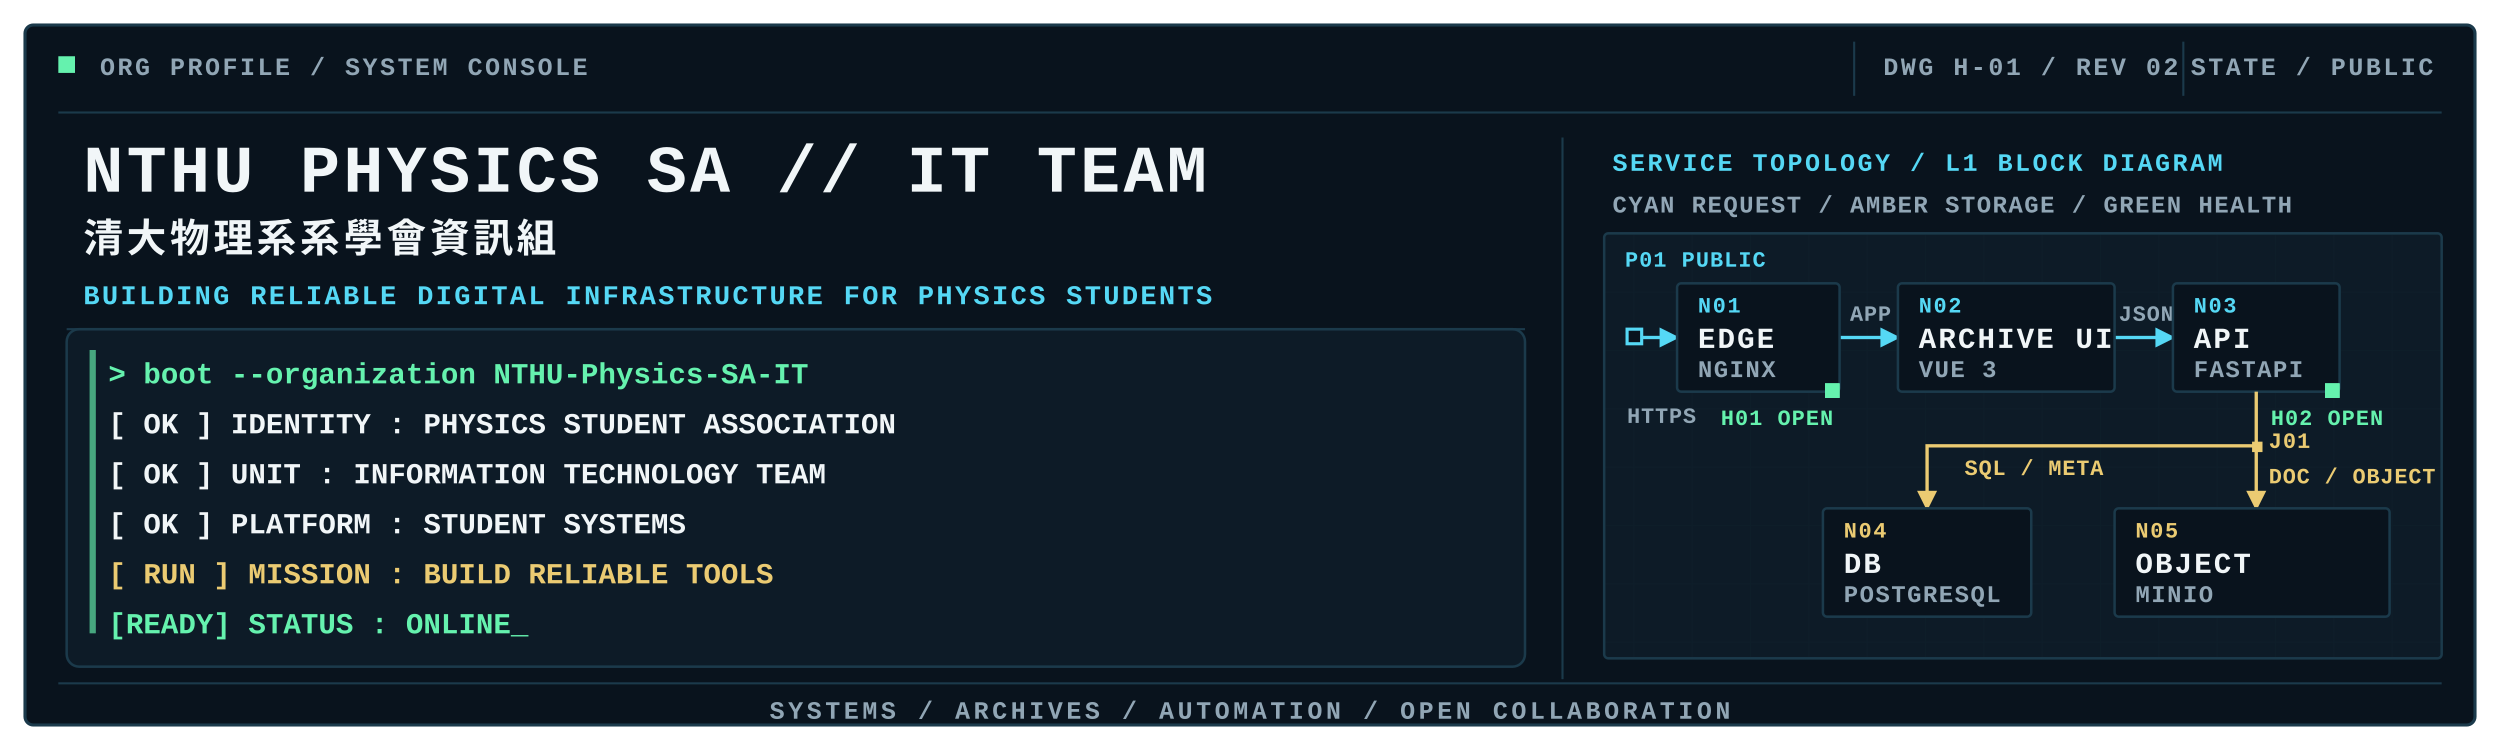
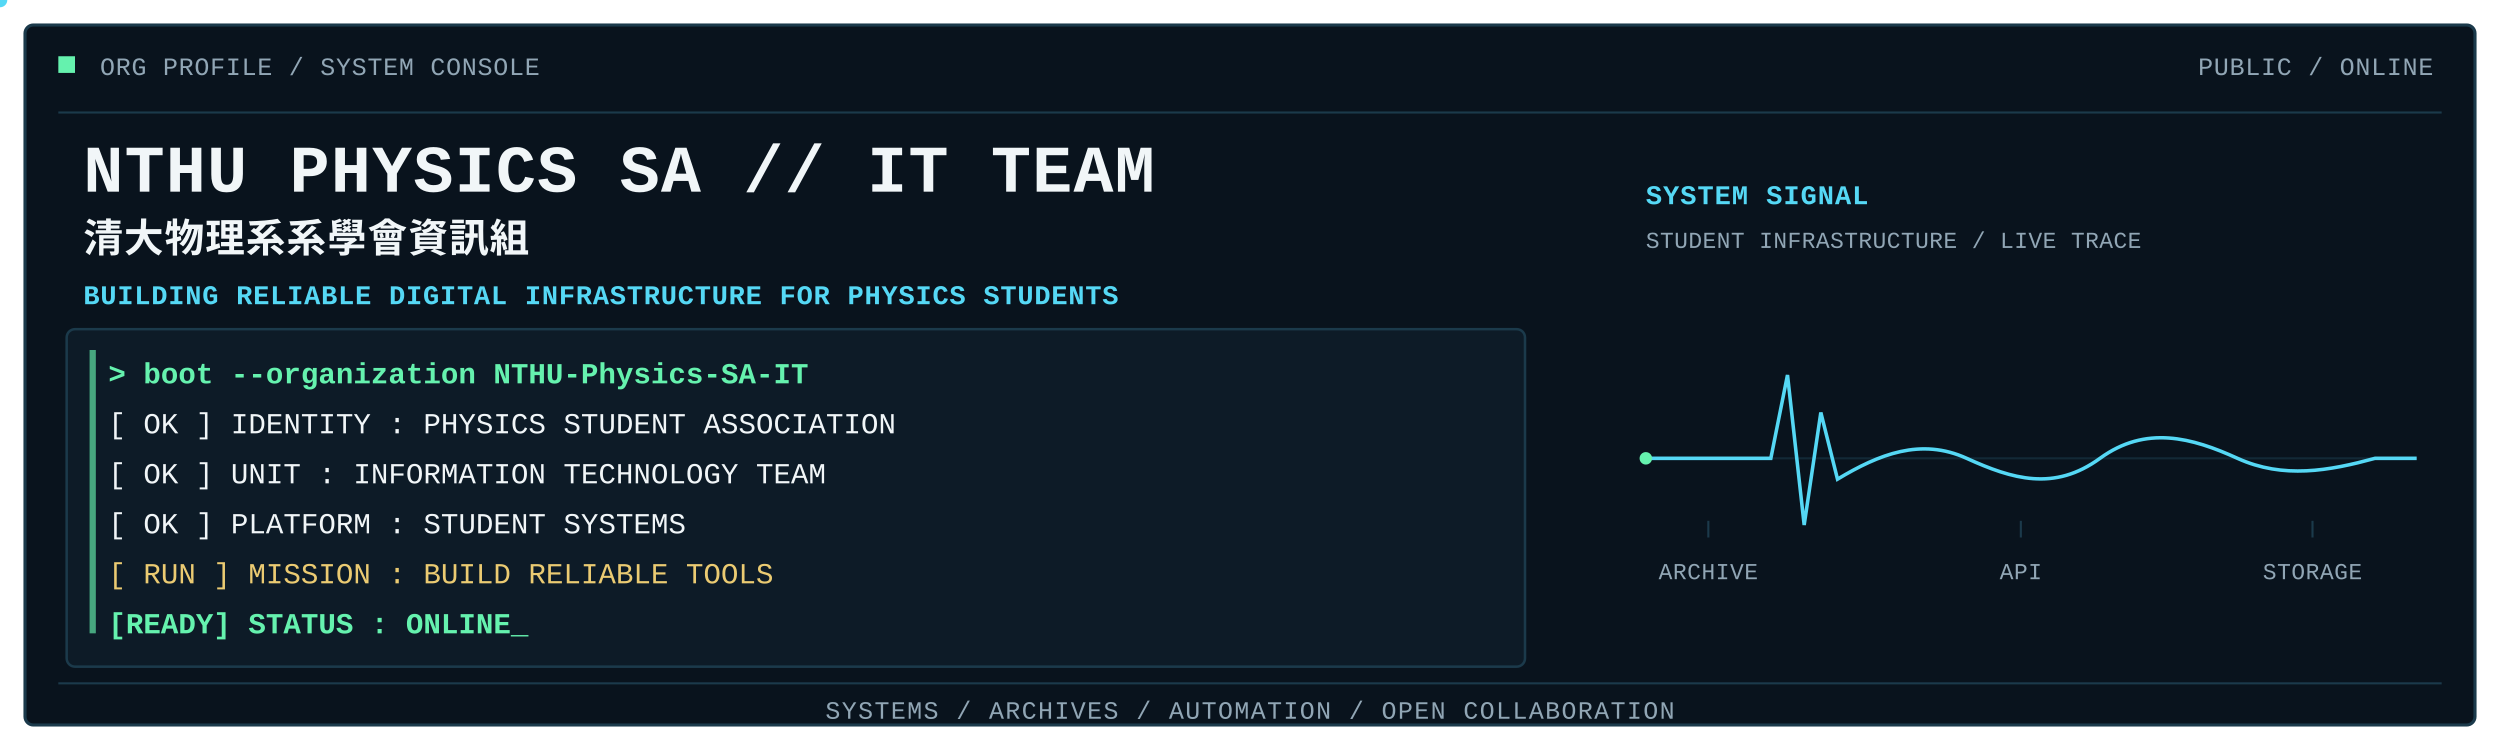
<svg xmlns="http://www.w3.org/2000/svg" viewBox="0 0 1200 360" role="img" aria-labelledby="title desc">
  <defs>
-     <pattern id="grid" width="28" height="28" patternUnits="userSpaceOnUse">
-       <path d="M28 0H0V28" fill="none" stroke="#1B3A4B" stroke-width="1" opacity=".26" />
-     </pattern>
-     <marker id="arrow" viewBox="0 0 8 8" refX="7" refY="4" markerWidth="6" markerHeight="6" orient="auto">
-       <path d="M0 0L8 4L0 8Z" fill="#55D8F5" />
-     </marker>
-     <marker id="arrow-data" viewBox="0 0 8 8" refX="7" refY="4" markerWidth="6" markerHeight="6" orient="auto">
-       <path d="M0 0L8 4L0 8Z" fill="#EBCB72" />
-     </marker>
-     <clipPath id="type-command">
+     <clipPath id="terminal-reveal">
      <rect x="52" y="167" width="0" height="22">
-         <animate attributeName="width" values="0;0;32;64;96;128;160;192;224;256;288;320;344;344;0" keyTimes="0;.028;.035;.042;.049;.056;.063;.070;.077;.084;.091;.098;.105;.968;1" calcMode="discrete" dur="16s" repeatCount="indefinite" />
+         <animate attributeName="width" values="0;0;48;96;144;192;240;288;336;344" keyTimes="0;.08;.18;.28;.38;.48;.58;.68;.78;1" calcMode="discrete" dur="1.4s" begin=".2s" repeatCount="1" fill="freeze" />
      </rect>
-     </clipPath>
-     <clipPath id="type-identity">
      <rect x="52" y="191" width="0" height="22">
-         <animate attributeName="width" values="0;0;38;76;114;152;190;228;266;304;342;380;418;418;0" keyTimes="0;.108;.113;.118;.123;.128;.133;.138;.143;.148;.153;.158;.163;.968;1" calcMode="discrete" dur="16s" repeatCount="indefinite" />
+         <animate attributeName="width" values="0;0;60;120;180;240;300;360;418" keyTimes="0;.08;.2;.32;.44;.56;.68;.82;1" calcMode="discrete" dur="1s" begin="1.7s" repeatCount="1" fill="freeze" />
      </rect>
-     </clipPath>
-     <clipPath id="type-unit">
      <rect x="52" y="215" width="0" height="22">
-         <animate attributeName="width" values="0;0;38;76;114;152;190;228;266;304;342;380;418;418;0" keyTimes="0;.166;.171;.176;.181;.186;.191;.196;.201;.206;.211;.216;.221;.968;1" calcMode="discrete" dur="16s" repeatCount="indefinite" />
+         <animate attributeName="width" values="0;0;60;120;180;240;300;360;418" keyTimes="0;.08;.2;.32;.44;.56;.68;.82;1" calcMode="discrete" dur="1s" begin="2.8s" repeatCount="1" fill="freeze" />
      </rect>
-     </clipPath>
-     <clipPath id="type-platform">
      <rect x="52" y="239" width="0" height="22">
-         <animate attributeName="width" values="0;0;30;60;90;120;150;180;210;240;270;300;330;330;0" keyTimes="0;.224;.228;.232;.236;.240;.244;.248;.252;.256;.260;.264;.268;.968;1" calcMode="discrete" dur="16s" repeatCount="indefinite" />
+         <animate attributeName="width" values="0;0;55;110;165;220;275;330" keyTimes="0;.1;.24;.38;.52;.66;.82;1" calcMode="discrete" dur=".8s" begin="3.9s" repeatCount="1" fill="freeze" />
      </rect>
-     </clipPath>
-     <clipPath id="type-mission">
      <rect x="52" y="263" width="0" height="22">
-         <animate attributeName="width" values="0;0;34;68;102;136;170;204;238;272;306;340;340;0" keyTimes="0;.270;.275;.280;.285;.290;.295;.300;.305;.310;.315;.320;.968;1" calcMode="discrete" dur="16s" repeatCount="indefinite" />
+         <animate attributeName="width" values="0;0;56;112;168;224;280;340" keyTimes="0;.1;.24;.38;.52;.66;.82;1" calcMode="discrete" dur=".8s" begin="4.8s" repeatCount="1" fill="freeze" />
      </rect>
-     </clipPath>
-     <clipPath id="type-status">
      <rect x="52" y="287" width="0" height="22">
-         <animate attributeName="width" values="0;0;27;54;81;108;135;162;189;216;243;270;270;0" keyTimes="0;.318;.321;.324;.327;.330;.333;.336;.339;.342;.345;.351;.968;1" calcMode="discrete" dur="16s" repeatCount="indefinite" />
+         <animate attributeName="width" values="0;0;45;90;135;180;225;270" keyTimes="0;.1;.24;.38;.52;.66;.82;1" calcMode="discrete" dur=".8s" begin="5.7s" repeatCount="1" fill="freeze" />
      </rect>
    </clipPath>
    <style>
      text {
        font-family: "Courier New", Courier, "Liberation Mono", "DejaVu Sans Mono", monospace;
-         font-weight: 700;
+         font-weight: 500;
      }
      .panel { fill: #09131D; }
      .raised { fill: #0D1B27; }
      .primary { fill: #F1F6F8; }
      .muted { fill: #91A6B5; }
      .green { fill: #65F2AE; }
      .cyan { fill: #55D8F5; }
      .amber { fill: #EBCB72; }
      .border { stroke: #1B3A4B; }
-       .brand { font-size: 32px; font-weight: 900; letter-spacing: 1.6px; }
-       .brand-zh { font-size: 19px; font-weight: 900; letter-spacing: 1.8px; }
-       .tagline { font-size: 13px; font-weight: 800; letter-spacing: 1.1px; }
-       .meta { font-size: 12px; font-weight: 700; letter-spacing: 1.2px; }
-       .terminal { font-size: 14px; font-weight: 700; }
-       .node-label { font-size: 14px; font-weight: 800; letter-spacing: 1px; }
-       .node-meta { font-size: 11.5px; font-weight: 700; letter-spacing: .7px; }
-       .node-id { font-size: 10.5px; font-weight: 800; letter-spacing: .8px; }
-       .bus-label { font-size: 10.5px; font-weight: 800; letter-spacing: .4px; }
-       .port-label { font-size: 10.5px; font-weight: 800; letter-spacing: .5px; }
-       .rail { font-size: 12px; font-weight: 800; letter-spacing: 1.7px; }
-       .request-bus { fill: none; stroke: #55D8F5; stroke-width: 1.6; marker-end: url(#arrow); }
-       .data-bus { fill: none; stroke: #EBCB72; stroke-width: 1.6; marker-end: url(#arrow-data); }
-       .request-port { fill: #09131D; stroke: #55D8F5; stroke-width: 1.5; }
-       .health-port { fill: #65F2AE; }
-       .junction { fill: #EBCB72; }
+       .brand { font-size: 32px; font-weight: 900; letter-spacing: .6px; }
+       .brand-zh { font-size: 19px; font-weight: 800; letter-spacing: .5px; }
+       .tagline { font-size: 13px; font-weight: 600; letter-spacing: .35px; }
+       .meta { font-size: 12px; font-weight: 500; letter-spacing: .35px; }
+       .terminal { font-size: 14px; font-weight: 500; }
+       .terminal-strong { font-weight: 600; }
+       .signal-heading { font-size: 13px; font-weight: 700; letter-spacing: .45px; }
+       .signal-copy { font-size: 11px; font-weight: 400; letter-spacing: .2px; }
+       .signal-label { font-size: 11px; font-weight: 500; letter-spacing: .25px; }
+       .rail { font-size: 12px; font-weight: 500; letter-spacing: .65px; }
      @media (prefers-reduced-motion: reduce) {
        .motion-layer { display: none !important; }
+         .signal-motion { display: none !important; }
      }
    </style>
  </defs>
  <rect x="12" y="12" width="1176" height="336" rx="4" class="panel border" stroke-width="1.5" />
  <g aria-hidden="true">
    <path d="M28 54H1172" class="border" stroke-width="1" />
-     <path d="M750 66V326" class="border" stroke-width="1" />
    <rect x="28" y="27" width="8" height="8" class="green" />
-     <path d="M890 20V46M1048 20V46" class="border" stroke-width="1" />
  </g>
  <text x="48" y="36" class="meta muted">ORG PROFILE / SYSTEM CONSOLE</text>
-   <text x="904" y="36" class="meta muted">DWG H-01 / REV 02</text>
-   <text x="1168" y="36" text-anchor="end" class="meta muted">STATE / PUBLIC</text>
+   <text x="1168" y="36" text-anchor="end" class="meta muted">PUBLIC / ONLINE</text>
  <text x="40" y="92" class="brand primary">NTHU PHYSICS SA // IT TEAM</text>
  <text x="40" y="121" class="brand-zh primary">清大物理系系學會資訊組</text>
  <text x="40" y="146" class="tagline cyan">BUILDING RELIABLE DIGITAL INFRASTRUCTURE FOR PHYSICS STUDENTS</text>
-   <rect x="32" y="158" width="700" height="162" rx="6" class="raised border" stroke-width="1.2" />
-   <path d="M32 158H732" class="border" stroke-width="1" />
+   <rect x="32" y="158" width="700" height="162" rx="4" class="raised border" stroke-width="1.2" />
  <rect x="43" y="168" width="3" height="136" class="green" opacity=".65" />
  <g class="static-fallback terminal">
-     <text x="52" y="184" class="green">&gt; boot --organization NTHU-Physics-SA-IT</text>
+     <text x="52" y="184" class="green terminal-strong">&gt; boot --organization NTHU-Physics-SA-IT</text>
    <text x="52" y="208" class="primary">[ OK ] IDENTITY     : PHYSICS STUDENT ASSOCIATION</text>
    <text x="52" y="232" class="primary">[ OK ] UNIT         : INFORMATION TECHNOLOGY TEAM</text>
    <text x="52" y="256" class="primary">[ OK ] PLATFORM     : STUDENT SYSTEMS</text>
    <text x="52" y="280" class="amber">[ RUN ] MISSION     : BUILD RELIABLE TOOLS</text>
-     <text x="52" y="304" class="green">[READY] STATUS      : ONLINE_</text>
+     <text x="52" y="304" class="green terminal-strong">[READY] STATUS      : ONLINE_</text>
  </g>
  <g class="motion-layer">
    <rect x="48" y="164" width="672" height="146" class="raised" opacity="0">
-       <animate attributeName="opacity" values="0;1;1;0" keyTimes="0;.002;.968;1" calcMode="discrete" dur="16s" repeatCount="indefinite" />
+       <set attributeName="opacity" to="1" begin=".05s" fill="freeze" />
    </rect>
-     <g class="terminal">
-       <g clip-path="url(#type-command)">
-         <text x="52" y="184" class="green">&gt; boot --organization NTHU-Physics-SA-IT</text>
-       </g>
-       <g clip-path="url(#type-identity)">
-         <text x="52" y="208" class="primary">[ OK ] IDENTITY     : PHYSICS STUDENT ASSOCIATION</text>
-       </g>
-       <g clip-path="url(#type-unit)">
-         <text x="52" y="232" class="primary">[ OK ] UNIT         : INFORMATION TECHNOLOGY TEAM</text>
-       </g>
-       <g clip-path="url(#type-platform)">
-         <text x="52" y="256" class="primary">[ OK ] PLATFORM     : STUDENT SYSTEMS</text>
-       </g>
-       <g clip-path="url(#type-mission)">
-         <text x="52" y="280" class="amber">[ RUN ] MISSION     : BUILD RELIABLE TOOLS</text>
-       </g>
-       <g clip-path="url(#type-status)">
-         <text x="52" y="304" class="green">[READY] STATUS      : ONLINE_</text>
-       </g>
+     <g class="terminal" clip-path="url(#terminal-reveal)">
+       <text x="52" y="184" class="green terminal-strong">&gt; boot --organization NTHU-Physics-SA-IT</text>
+       <text x="52" y="208" class="primary">[ OK ] IDENTITY     : PHYSICS STUDENT ASSOCIATION</text>
+       <text x="52" y="232" class="primary">[ OK ] UNIT         : INFORMATION TECHNOLOGY TEAM</text>
+       <text x="52" y="256" class="primary">[ OK ] PLATFORM     : STUDENT SYSTEMS</text>
+       <text x="52" y="280" class="amber">[ RUN ] MISSION     : BUILD RELIABLE TOOLS</text>
+       <text x="52" y="304" class="green terminal-strong">[READY] STATUS      : ONLINE</text>
    </g>
-     <g opacity="0">
-       <animate attributeName="opacity" values="0;0;1;1;0" keyTimes="0;.348;.351;.968;1" calcMode="discrete" dur="16s" repeatCount="indefinite" />
-       <rect x="298" y="290" width="8" height="17" class="green">
-         <animate attributeName="opacity" values="1;0;1" dur=".8s" repeatCount="indefinite" />
-       </rect>
-     </g>
+     <rect x="288" y="291" width="8" height="15" class="green" opacity="0">
+       <animate attributeName="opacity" values="1;0;1" dur="1.2s" begin="6.6s" repeatCount="indefinite" />
+     </rect>
  </g>
-   <g>
-     <text x="774" y="82" class="meta cyan">SERVICE TOPOLOGY / L1 BLOCK DIAGRAM</text>
-     <text x="774" y="102" class="node-meta muted">CYAN REQUEST / AMBER STORAGE / GREEN HEALTH</text>
-     <rect x="770" y="112" width="402" height="204" rx="2" class="raised border" stroke-width="1.2" />
-     <rect x="770" y="112" width="402" height="204" rx="2" fill="url(#grid)" opacity=".34" />
-     <rect x="781" y="158" width="7" height="7" class="request-port" />
-     <text x="780" y="128" class="port-label cyan">P01 PUBLIC</text>
-     <path class="request-bus" d="M788 162H805" />
-     <text x="781" y="203" class="bus-label muted">HTTPS</text>
-     <path class="request-bus" d="M883 162H911" />
-     <text x="888" y="154" class="bus-label muted">APP</text>
-     <path class="request-bus" d="M1015 162H1043" />
-     <text x="1017" y="154" class="bus-label muted">JSON</text>
-     <g transform="translate(805 136)">
-       <rect width="78" height="52" rx="2" class="panel border" stroke-width="1.2" />
-       <text x="10" y="14" class="node-id cyan">N01</text>
-       <text x="10" y="31" class="node-label primary">EDGE</text>
-       <text x="10" y="45" class="node-meta muted">NGINX</text>
-     </g>
-     <g transform="translate(911 136)">
-       <rect width="104" height="52" rx="2" class="panel border" stroke-width="1.2" />
-       <text x="10" y="14" class="node-id cyan">N02</text>
-       <text x="10" y="31" class="node-label primary">ARCHIVE UI</text>
-       <text x="10" y="45" class="node-meta muted">VUE 3</text>
-     </g>
-     <g transform="translate(1043 136)">
-       <rect width="80" height="52" rx="2" class="panel border" stroke-width="1.2" />
-       <text x="10" y="14" class="node-id cyan">N03</text>
-       <text x="10" y="31" class="node-label primary">API</text>
-       <text x="10" y="45" class="node-meta muted">FASTAPI</text>
-     </g>
-     <rect x="876" y="184" width="7" height="7" class="health-port" />
-     <text x="826" y="204" class="port-label green">H01 OPEN</text>
-     <rect x="1116" y="184" width="7" height="7" class="health-port" />
-     <text x="1090" y="204" class="port-label green">H02 OPEN</text>
-     <g class="motion-layer">
-       <rect x="876" y="184" width="7" height="7" class="health-port">
-         <animate attributeName="opacity" values=".3;1;.3" dur="5.6s" begin="-2s" repeatCount="indefinite" />
-       </rect>
-       <rect x="1116" y="184" width="7" height="7" class="health-port">
-         <animate attributeName="opacity" values=".35;1;.35" dur="4.8s" repeatCount="indefinite" />
-       </rect>
-     </g>
-     <path class="data-bus" d="M1083 188V214H925V244" />
-     <path class="data-bus" d="M1083 214V244" />
-     <rect x="1081" y="212" width="5" height="5" class="junction" />
-     <text x="943" y="228" class="bus-label amber">SQL / META</text>
-     <text x="1089" y="232" class="bus-label amber">DOC / OBJECT</text>
-     <text x="1089" y="215" class="port-label amber">J01</text>
-     <g transform="translate(875 244)">
-       <rect width="100" height="52" rx="2" class="panel border" stroke-width="1.2" />
-       <text x="10" y="14" class="node-id amber">N04</text>
-       <text x="10" y="31" class="node-label primary">DB</text>
-       <text x="10" y="45" class="node-meta muted">POSTGRESQL</text>
-     </g>
-     <g transform="translate(1015 244)">
-       <rect width="132" height="52" rx="2" class="panel border" stroke-width="1.2" />
-       <text x="10" y="14" class="node-id amber">N05</text>
-       <text x="10" y="31" class="node-label primary">OBJECT</text>
-       <text x="10" y="45" class="node-meta muted">MINIO</text>
+   <g aria-label="System signal telemetry">
+     <text x="790" y="98" class="signal-heading cyan">SYSTEM SIGNAL</text>
+     <text x="790" y="119" class="signal-copy muted">STUDENT INFRASTRUCTURE / LIVE TRACE</text>
+     <path d="M790 220H1160" class="border" stroke-width="1" opacity=".55" />
+     <path d="M790 220C812 220 826 220 840 220L850 220L858 180L866 252L874 198L882 230C902 218 922 210 944 220C966 230 986 236 1008 220C1030 204 1052 210 1074 220C1096 230 1118 226 1140 220H1160" fill="none" stroke="#55D8F5" stroke-width="1.7" />
+     <circle cx="790" cy="220" r="3" class="green" />
+     <path d="M820 250V258M970 250V258M1110 250V258" class="border" stroke-width="1" />
+     <text x="820" y="278" text-anchor="middle" class="signal-label muted">ARCHIVE</text>
+     <text x="970" y="278" text-anchor="middle" class="signal-label muted">API</text>
+     <text x="1110" y="278" text-anchor="middle" class="signal-label muted">STORAGE</text>
+     <g class="signal-motion">
+       <circle r="3.5" class="cyan">
+         <animateMotion dur="9s" repeatCount="indefinite" path="M790 220C812 220 826 220 840 220L850 220L858 180L866 252L874 198L882 230C902 218 922 210 944 220C966 230 986 236 1008 220C1030 204 1052 210 1074 220C1096 230 1118 226 1140 220H1160" />
+       </circle>
    </g>
  </g>
  <path d="M28 328H1172" class="border" stroke-width="1" />
  <text x="600" y="345" text-anchor="middle" class="rail muted">SYSTEMS / ARCHIVES / AUTOMATION / OPEN COLLABORATION</text>
</svg>
